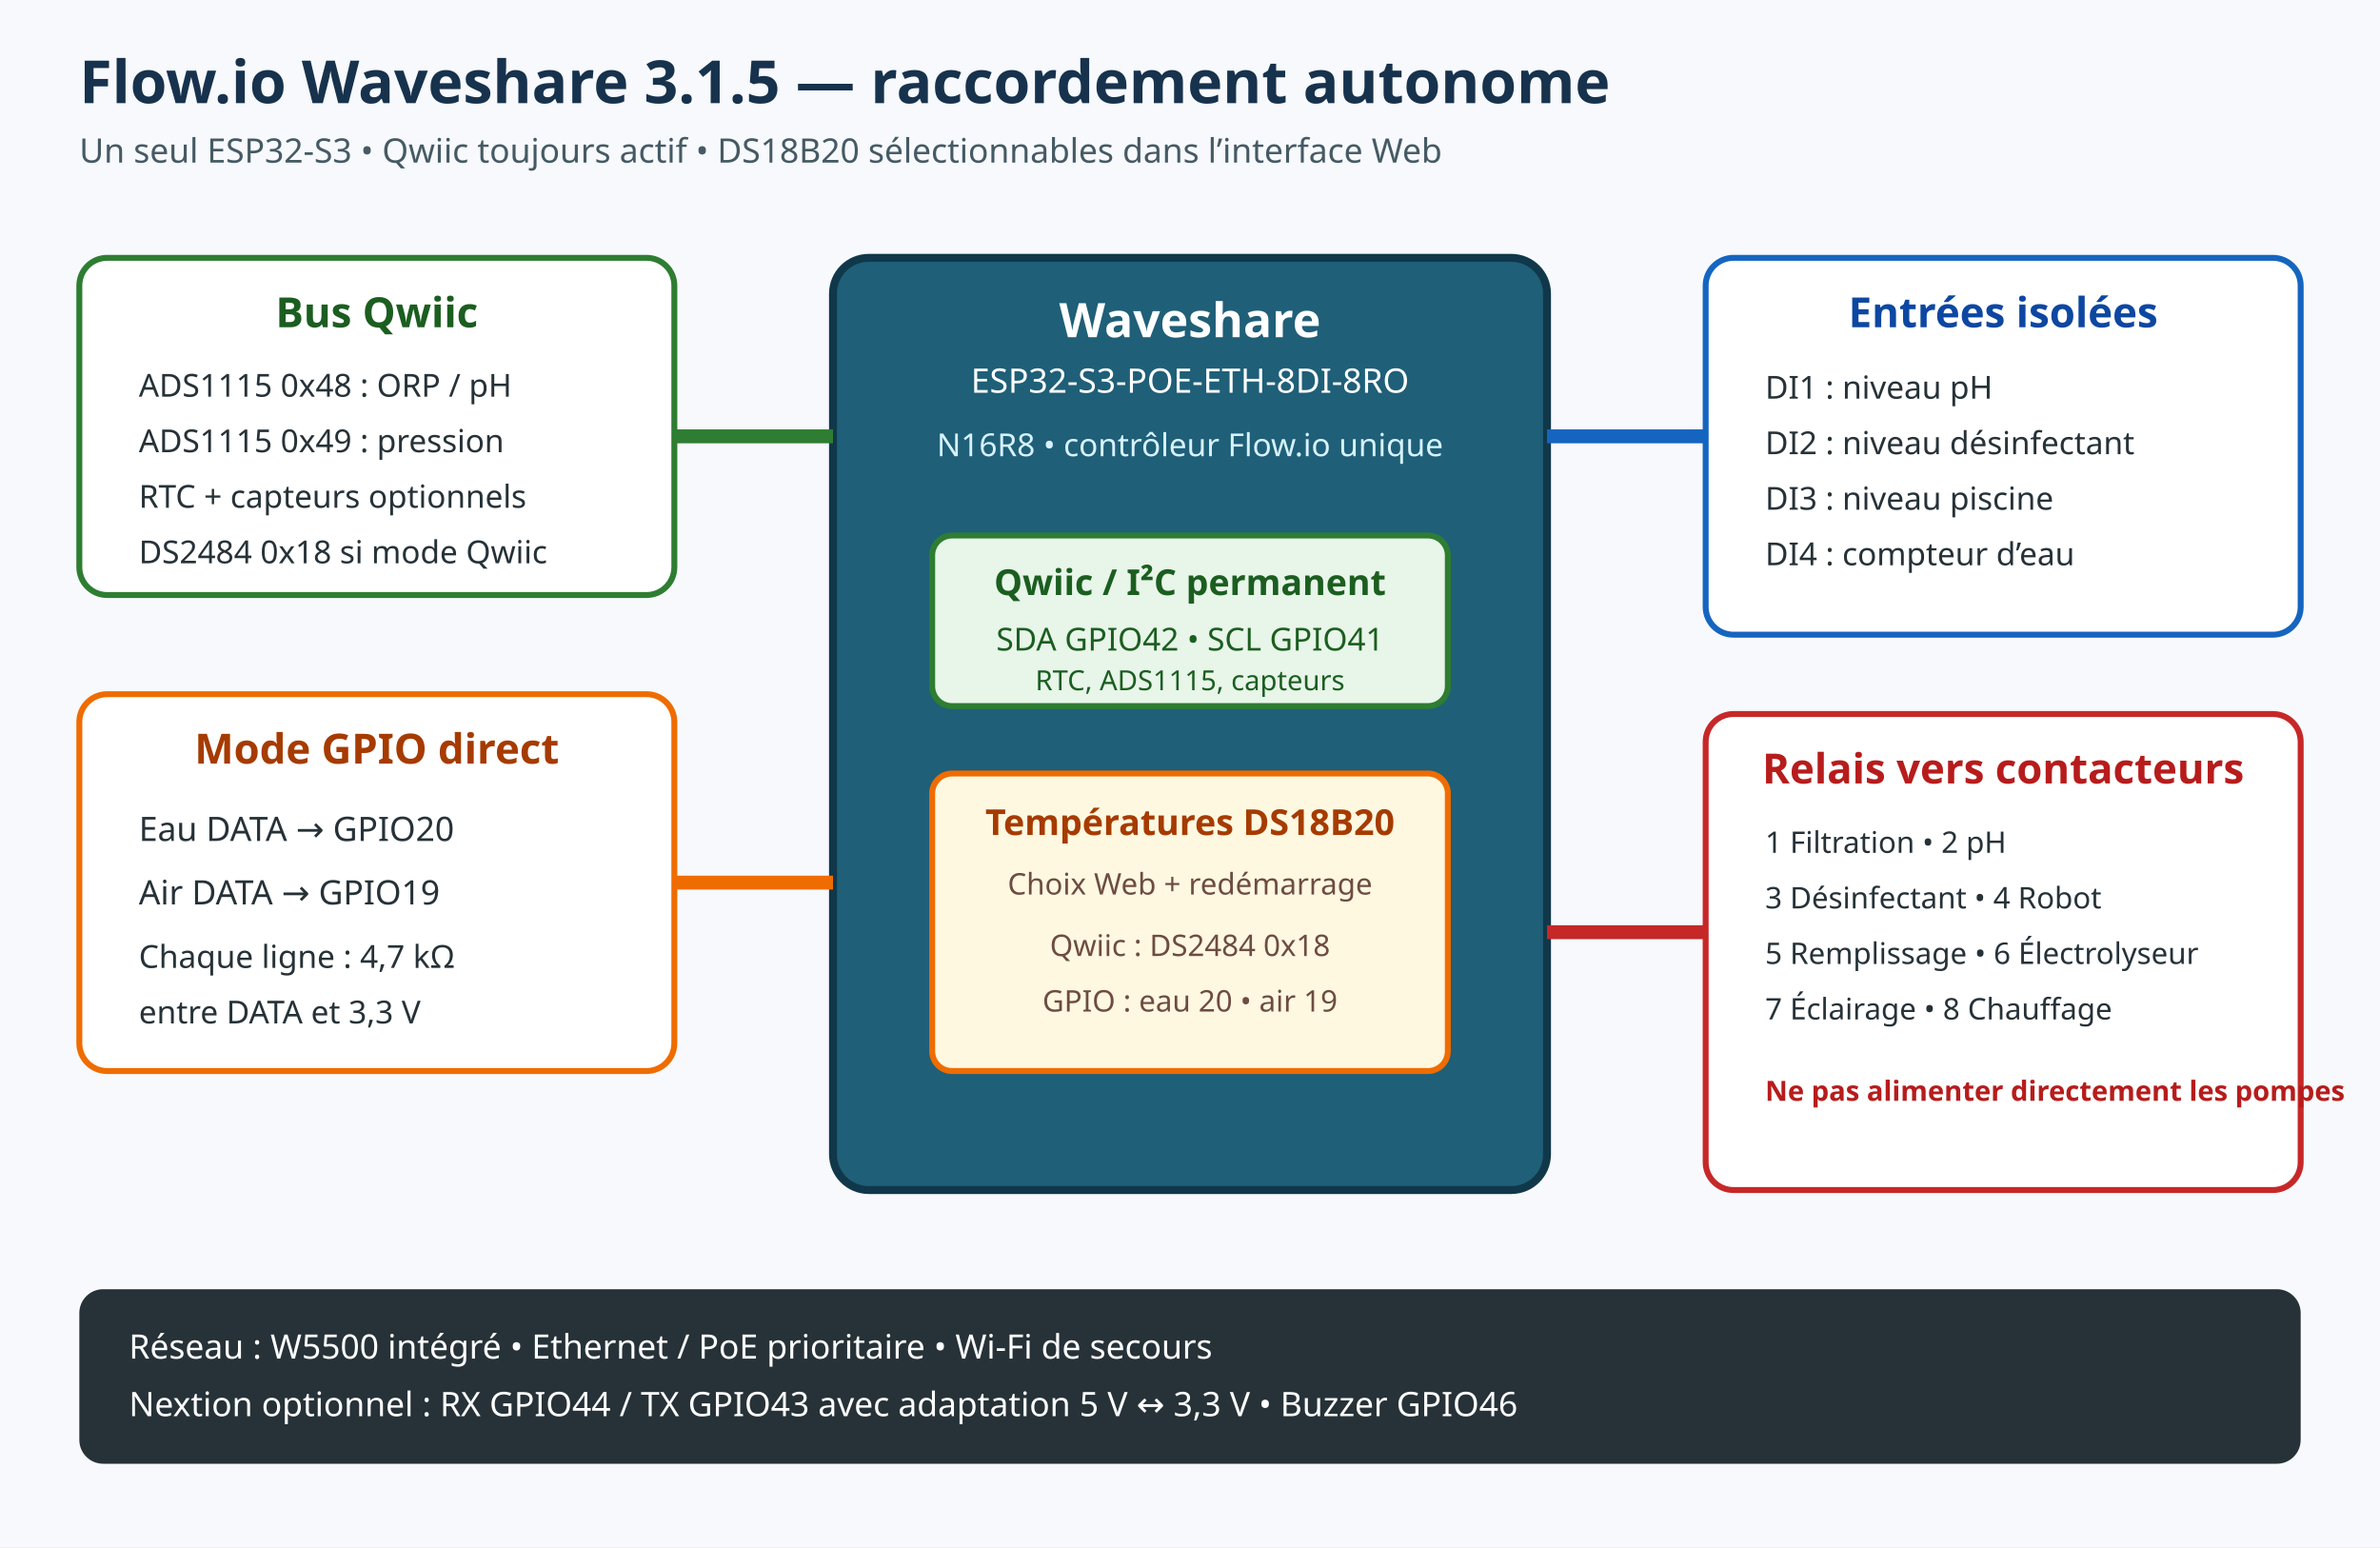
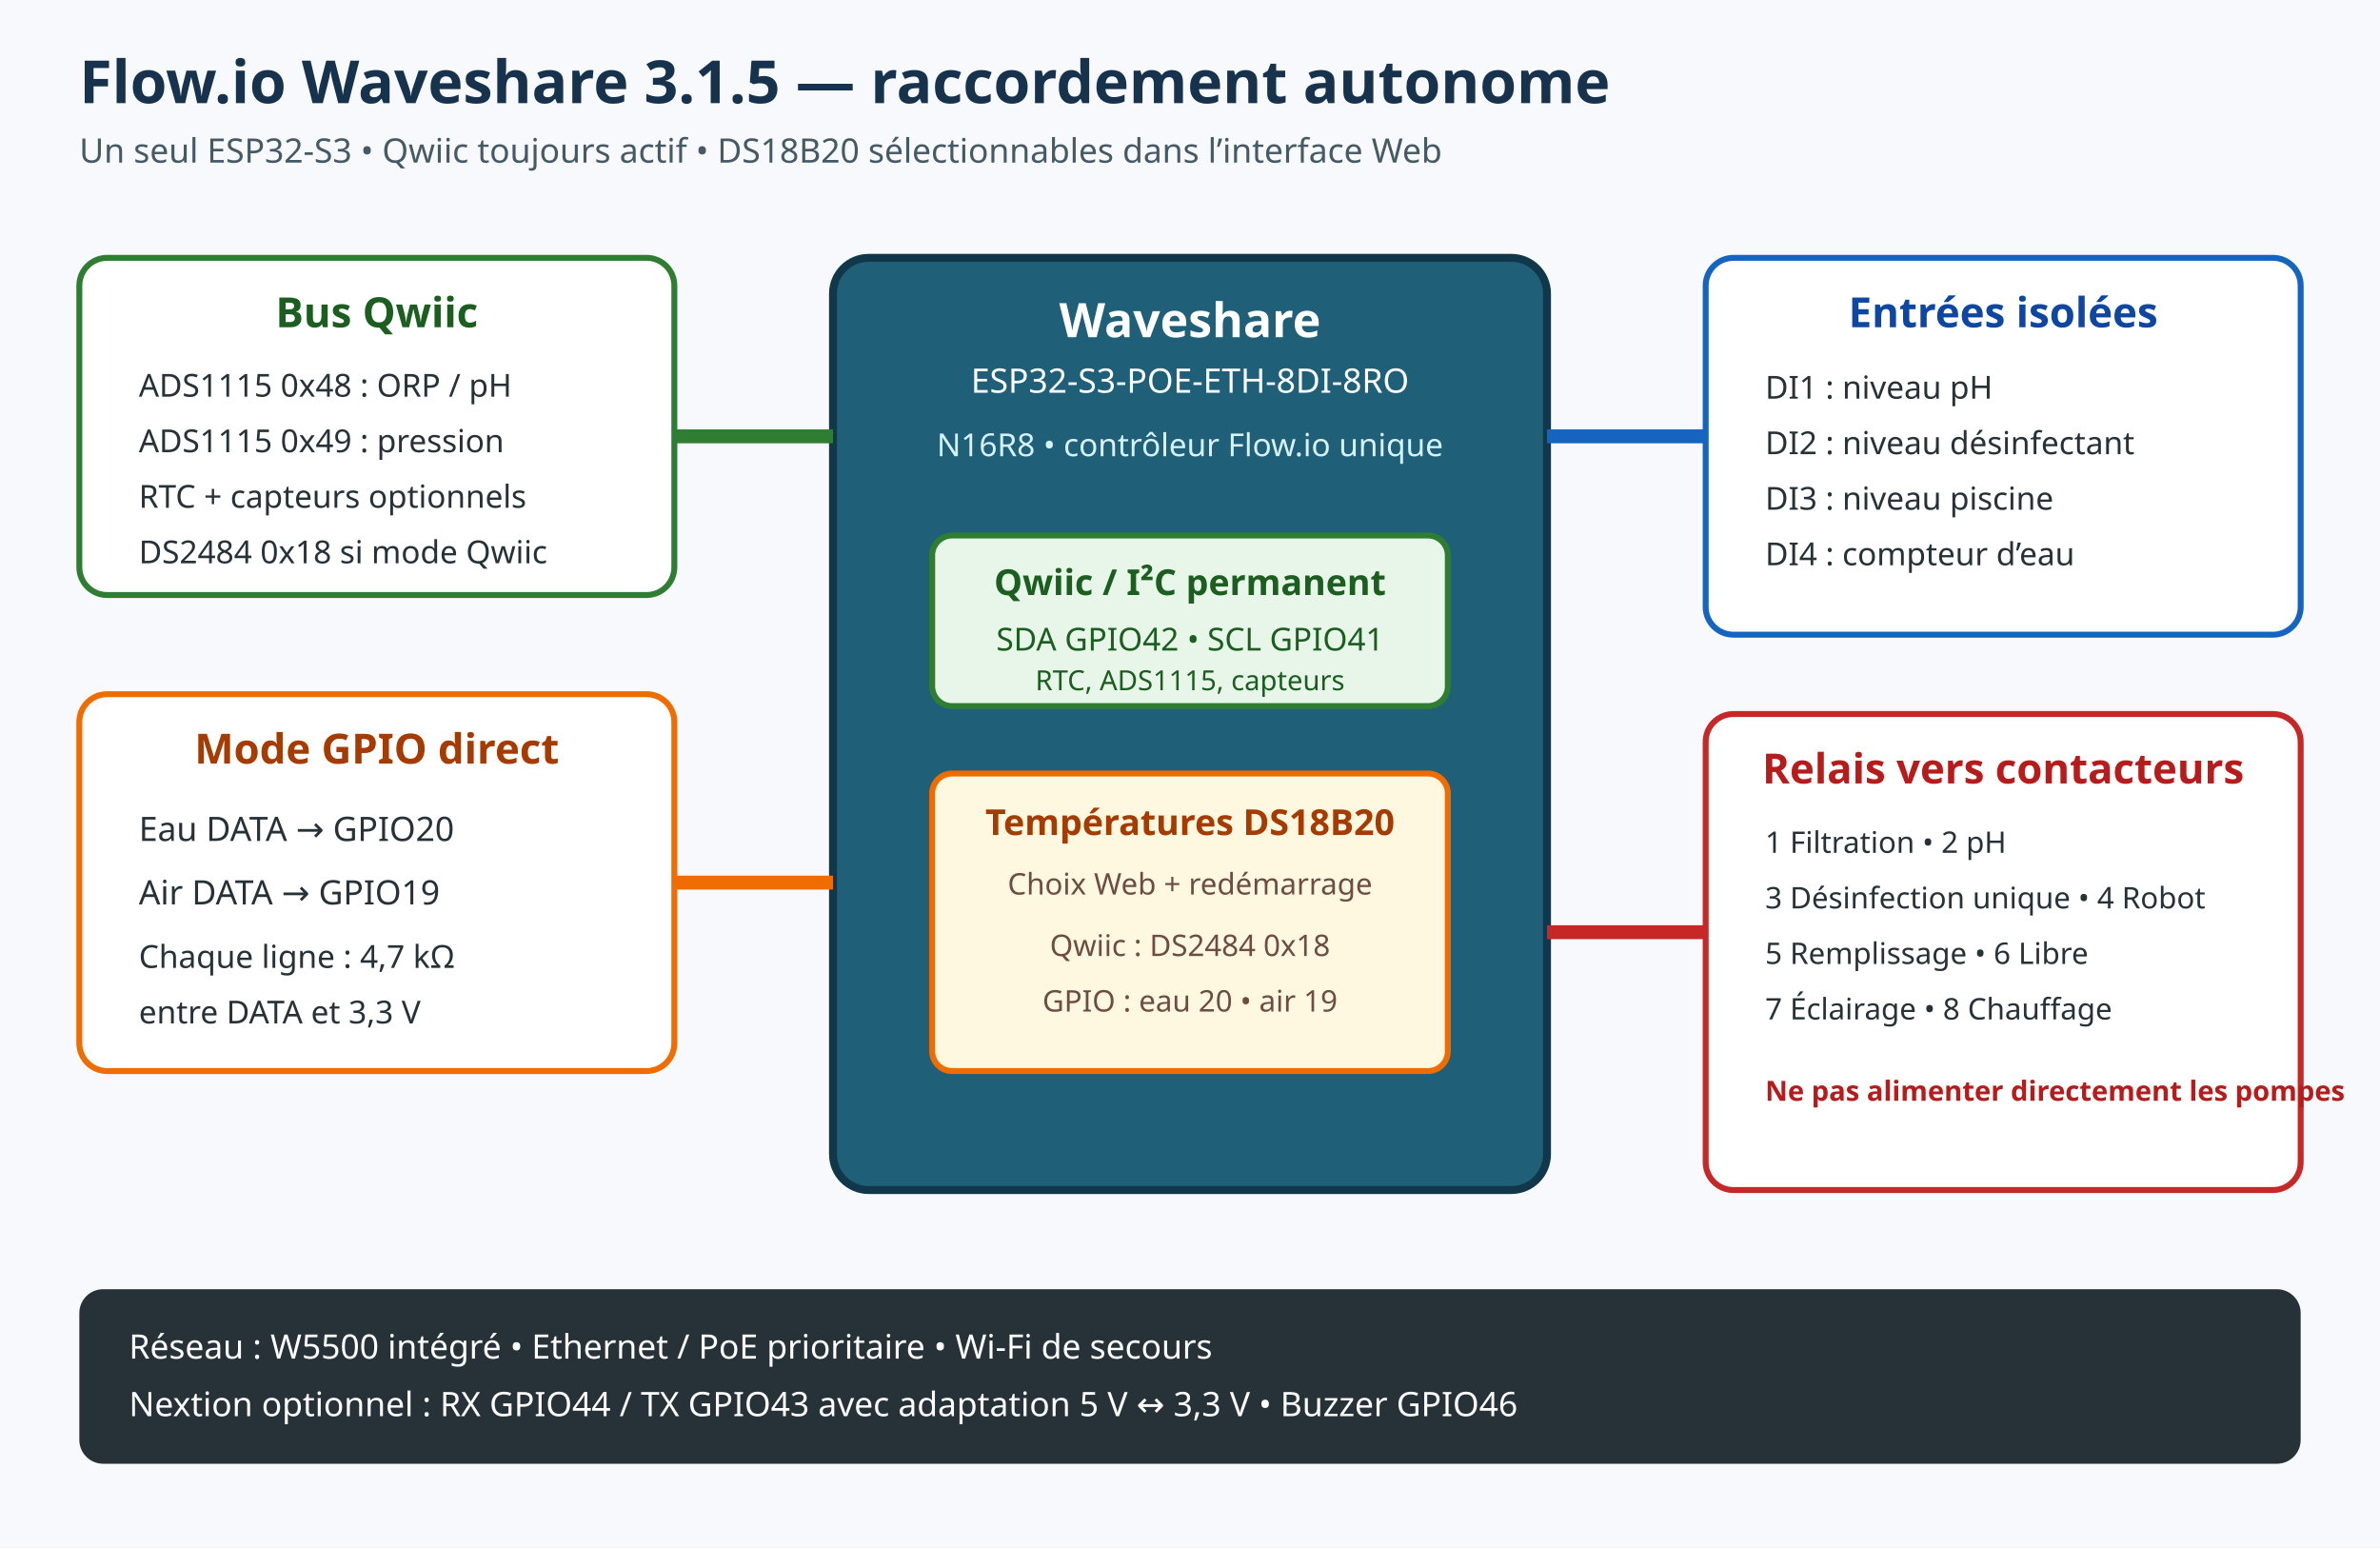
<svg xmlns="http://www.w3.org/2000/svg" width="1200" height="780" viewBox="0 0 1200 780">
  <g id="waveshare-overview">
    <rect width="1200" height="780" fill="#f7f9fc" />
    <text x="40" y="52" font-family="sans-serif" font-size="30" font-weight="bold" fill="#17324d">Flow.io Waveshare 3.1.5 — raccordement autonome</text>
    <text x="40" y="82" font-family="sans-serif" font-size="17" fill="#455a64">Un seul ESP32-S3 • Qwiic toujours actif • DS18B20 sélectionnables dans l’interface Web</text>
    <rect x="420" y="130" width="360" height="470" rx="18" fill="#1f5f78" stroke="#10384a" stroke-width="4" />
    <text x="600" y="170" text-anchor="middle" font-family="sans-serif" font-size="24" font-weight="bold" fill="white">Waveshare</text>
    <text x="600" y="198" text-anchor="middle" font-family="sans-serif" font-size="17" fill="white">ESP32-S3-POE-ETH-8DI-8RO</text>
    <text x="600" y="230" text-anchor="middle" font-family="sans-serif" font-size="16" fill="#d7f2ff">N16R8 • contrôleur Flow.io unique</text>
    <rect x="470" y="270" width="260" height="86" rx="10" fill="#e8f5e9" stroke="#2e7d32" stroke-width="3" />
    <text x="600" y="300" text-anchor="middle" font-family="sans-serif" font-size="18" font-weight="bold" fill="#1b5e20">Qwiic / I²C permanent</text>
    <text x="600" y="328" text-anchor="middle" font-family="sans-serif" font-size="16" fill="#1b5e20">SDA GPIO42 • SCL GPIO41</text>
    <text x="600" y="348" text-anchor="middle" font-family="sans-serif" font-size="14" fill="#1b5e20">RTC, ADS1115, capteurs</text>
    <rect x="470" y="390" width="260" height="150" rx="10" fill="#fff8e1" stroke="#ef6c00" stroke-width="3" />
    <text x="600" y="421" text-anchor="middle" font-family="sans-serif" font-size="18" font-weight="bold" fill="#a63b00">Températures DS18B20</text>
    <text x="600" y="451" text-anchor="middle" font-family="sans-serif" font-size="15" fill="#6d4c41">Choix Web + redémarrage</text>
    <text x="600" y="482" text-anchor="middle" font-family="sans-serif" font-size="15" fill="#6d4c41">Qwiic : DS2484 0x18</text>
    <text x="600" y="510" text-anchor="middle" font-family="sans-serif" font-size="15" fill="#6d4c41">GPIO : eau 20 • air 19</text>
    <rect x="40" y="130" width="300" height="170" rx="14" fill="white" stroke="#2e7d32" stroke-width="3" />
    <text x="190" y="165" text-anchor="middle" font-family="sans-serif" font-size="21" font-weight="bold" fill="#1b5e20">Bus Qwiic</text>
    <text x="70" y="200" font-family="sans-serif" font-size="16" fill="#263238">ADS1115 0x48 : ORP / pH</text>
    <text x="70" y="228" font-family="sans-serif" font-size="16" fill="#263238">ADS1115 0x49 : pression</text>
    <text x="70" y="256" font-family="sans-serif" font-size="16" fill="#263238">RTC + capteurs optionnels</text>
    <text x="70" y="284" font-family="sans-serif" font-size="16" fill="#263238">DS2484 0x18 si mode Qwiic</text>
    <path d="M340 220 H420" stroke="#2e7d32" stroke-width="7" fill="none" />
    <rect x="40" y="350" width="300" height="190" rx="14" fill="white" stroke="#ef6c00" stroke-width="3" />
    <text x="190" y="385" text-anchor="middle" font-family="sans-serif" font-size="21" font-weight="bold" fill="#a63b00">Mode GPIO direct</text>
    <text x="70" y="424" font-family="sans-serif" font-size="17" fill="#263238">Eau DATA → GPIO20</text>
    <text x="70" y="456" font-family="sans-serif" font-size="17" fill="#263238">Air DATA → GPIO19</text>
    <text x="70" y="488" font-family="sans-serif" font-size="16" fill="#263238">Chaque ligne : 4,7 kΩ</text>
    <text x="70" y="516" font-family="sans-serif" font-size="16" fill="#263238">entre DATA et 3,3 V</text>
    <path d="M340 445 H420" stroke="#ef6c00" stroke-width="7" fill="none" />
    <rect x="860" y="130" width="300" height="190" rx="14" fill="white" stroke="#1565c0" stroke-width="3" />
    <text x="1010" y="165" text-anchor="middle" font-family="sans-serif" font-size="21" font-weight="bold" fill="#0d47a1">Entrées isolées</text>
    <text x="890" y="201" font-family="sans-serif" font-size="16" fill="#263238">DI1 : niveau pH</text>
    <text x="890" y="229" font-family="sans-serif" font-size="16" fill="#263238">DI2 : niveau désinfectant</text>
    <text x="890" y="257" font-family="sans-serif" font-size="16" fill="#263238">DI3 : niveau piscine</text>
    <text x="890" y="285" font-family="sans-serif" font-size="16" fill="#263238">DI4 : compteur d’eau</text>
    <path d="M780 220 H860" stroke="#1565c0" stroke-width="7" fill="none" />
    <rect x="860" y="360" width="300" height="240" rx="14" fill="white" stroke="#c62828" stroke-width="3" />
    <text x="1010" y="395" text-anchor="middle" font-family="sans-serif" font-size="21" font-weight="bold" fill="#b71c1c">Relais vers contacteurs</text>
    <text x="890" y="430" font-family="sans-serif" font-size="15" fill="#263238">1 Filtration • 2 pH</text>
-     <text x="890" y="458" font-family="sans-serif" font-size="15" fill="#263238">3 Désinfectant • 4 Robot</text>
-     <text x="890" y="486" font-family="sans-serif" font-size="15" fill="#263238">5 Remplissage • 6 Électrolyseur</text>
+     <text x="890" y="458" font-family="sans-serif" font-size="15" fill="#263238">3 Désinfection unique • 4 Robot</text>
+     <text x="890" y="486" font-family="sans-serif" font-size="15" fill="#263238">5 Remplissage • 6 Libre</text>
    <text x="890" y="514" font-family="sans-serif" font-size="15" fill="#263238">7 Éclairage • 8 Chauffage</text>
    <text x="890" y="555" font-family="sans-serif" font-size="14" font-weight="bold" fill="#b71c1c">Ne pas alimenter directement les pompes</text>
    <path d="M780 470 H860" stroke="#c62828" stroke-width="7" fill="none" />
    <rect x="40" y="650" width="1120" height="88" rx="12" fill="#263238" />
    <text x="65" y="685" font-family="sans-serif" font-size="17" fill="white">Réseau : W5500 intégré • Ethernet / PoE prioritaire • Wi-Fi de secours</text>
    <text x="65" y="714" font-family="sans-serif" font-size="17" fill="white">Nextion optionnel : RX GPIO44 / TX GPIO43 avec adaptation 5 V ↔ 3,3 V • Buzzer GPIO46</text>
  </g>
</svg>
